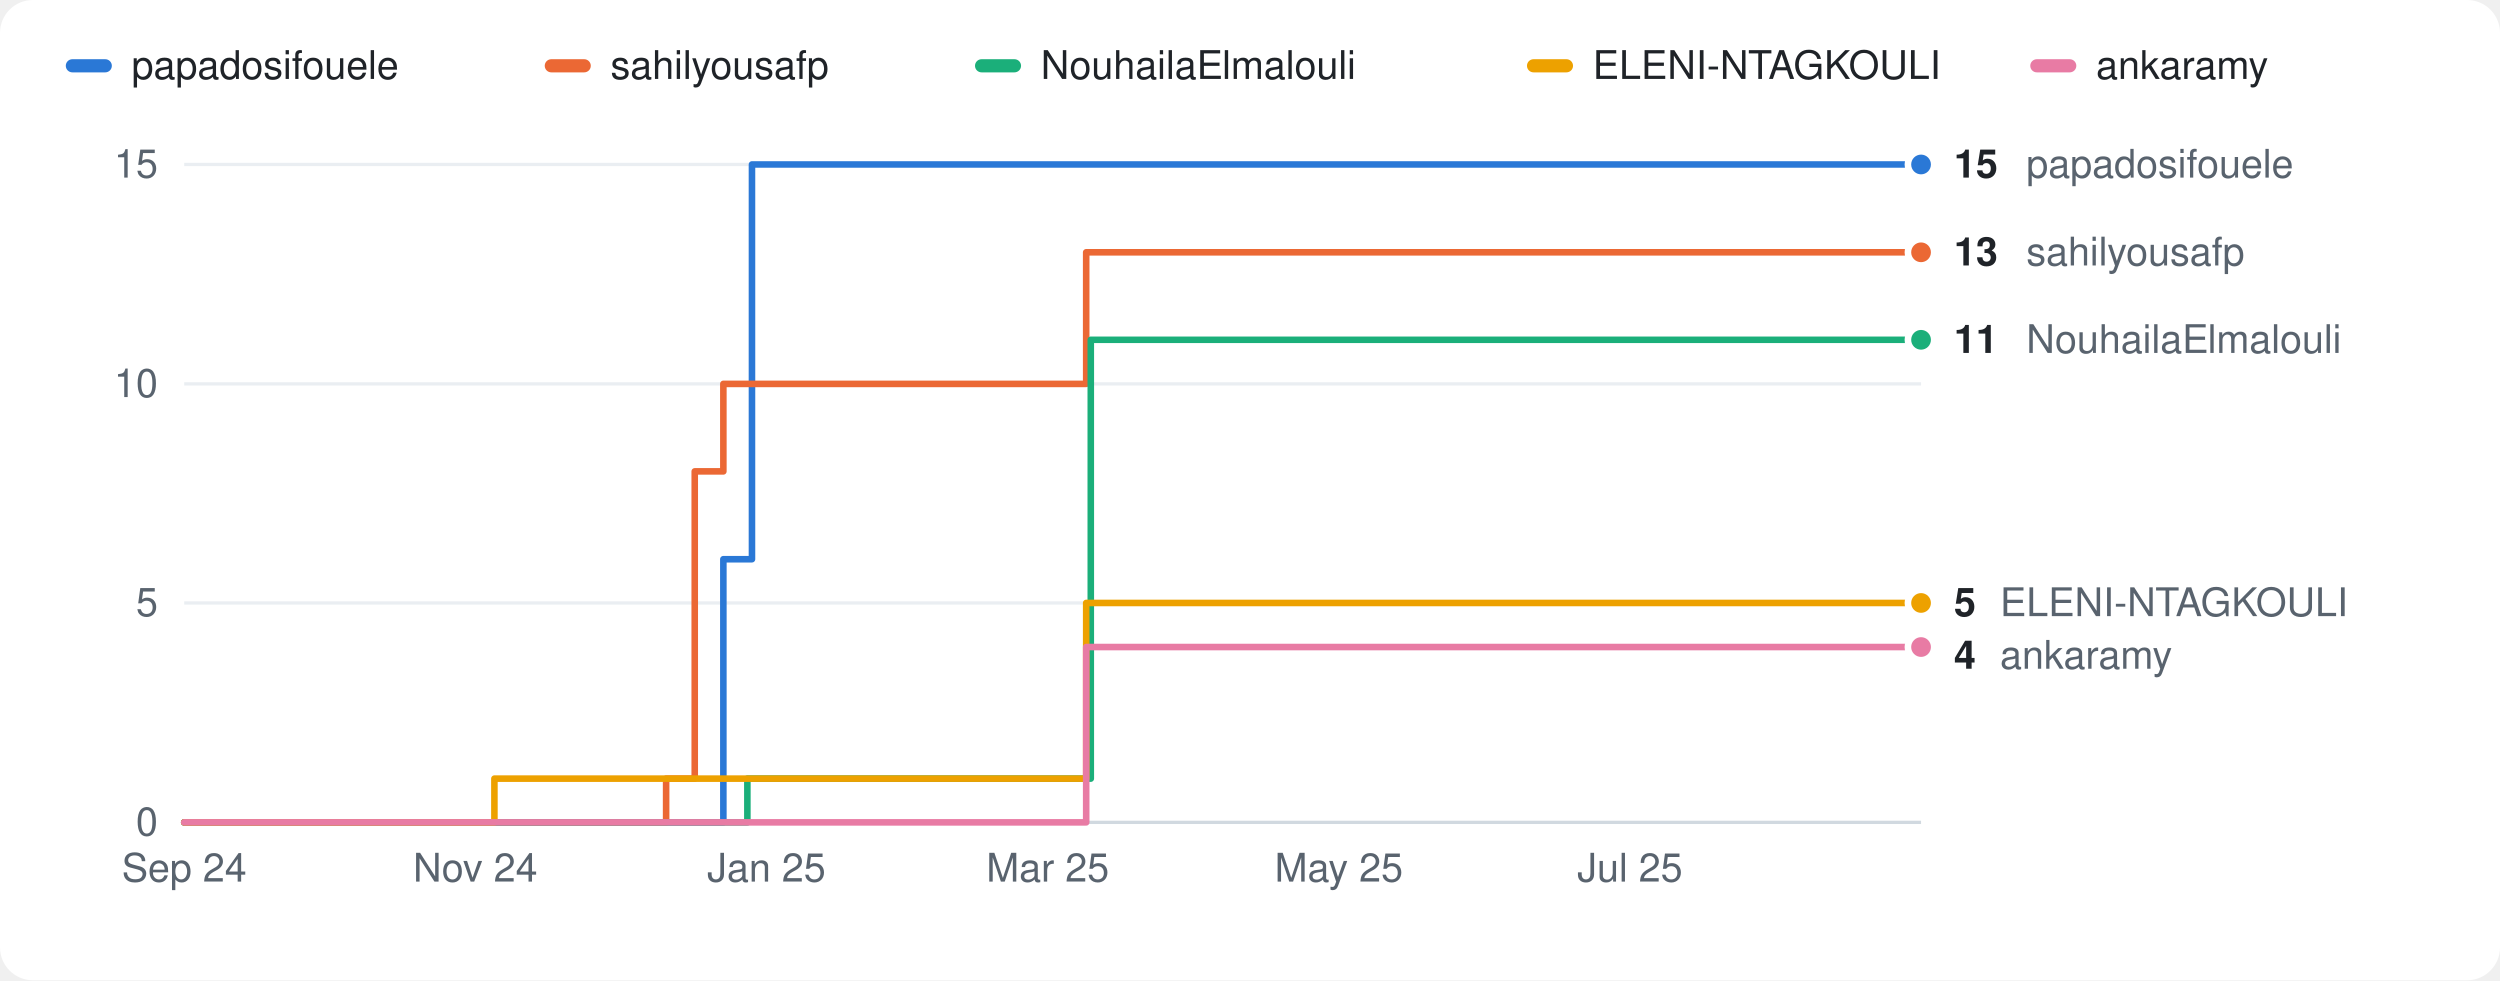
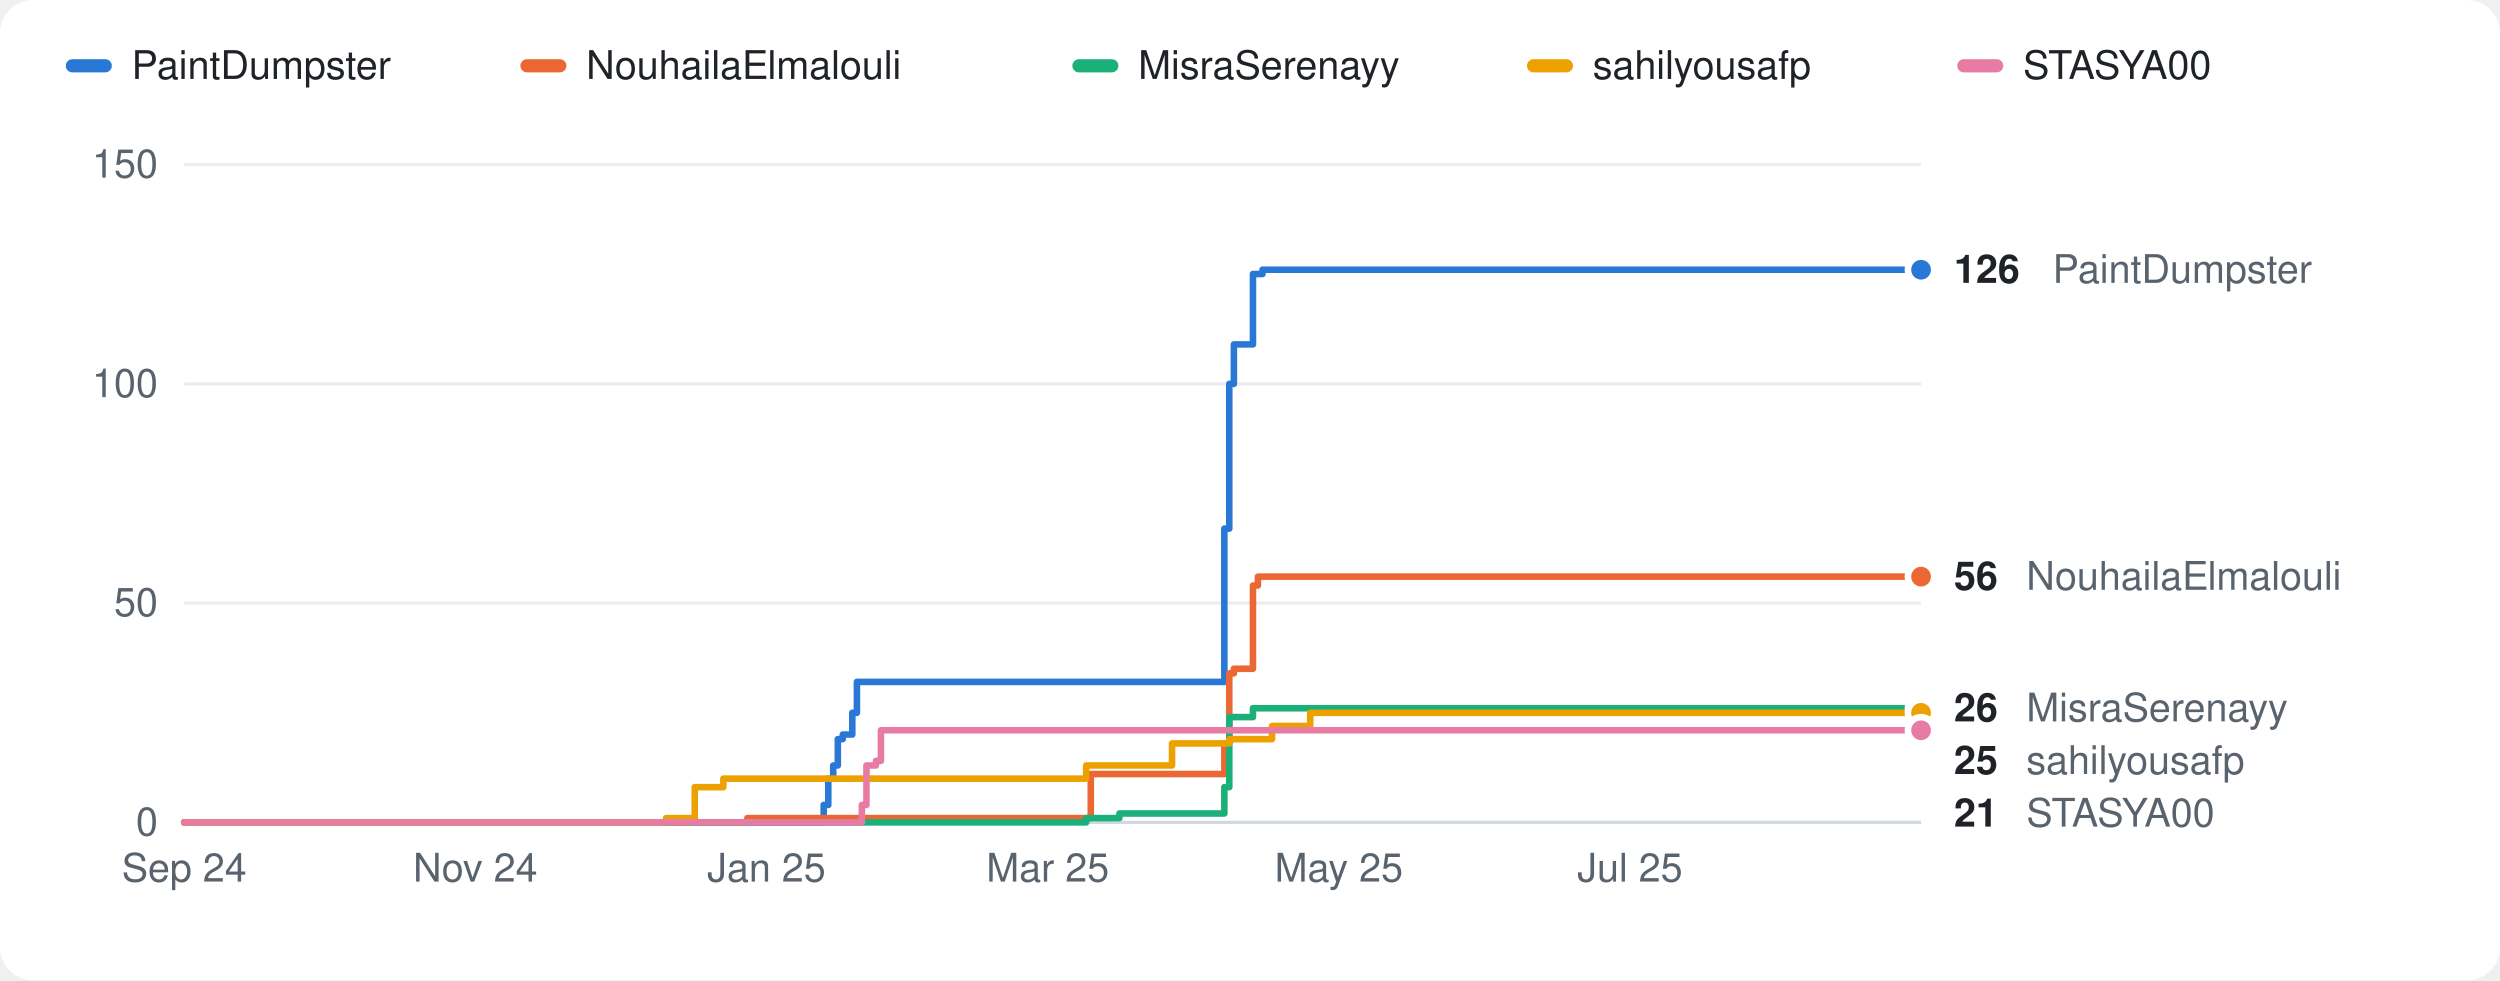
<svg xmlns="http://www.w3.org/2000/svg" width="760" height="298" viewBox="0 0 760 298" role="img" aria-label="Cumulative commits of the top 5 contributors to iaac-maai in academic year 2024/25">
  <style>
.bg{fill:#ffffff} .t1{fill:#1f2328} .t2{fill:#59636e} .grid{stroke:#eaeef2} .axis{stroke:#d1d9e0} .ring{stroke:#ffffff} .total{stroke:#1f2328} .totalf{fill:#1f2328} .area{fill:#1f2328;opacity:.06}
.s0{stroke:#2a78d6} .f0{fill:#2a78d6}
.s1{stroke:#eb6834} .f1{fill:#eb6834}
.s2{stroke:#1baf7a} .f2{fill:#1baf7a}
.s3{stroke:#eda100} .f3{fill:#eda100}
.s4{stroke:#e87ba4} .f4{fill:#e87ba4}
@media (prefers-color-scheme: dark){
  .bg{fill:#0d1117} .t1{fill:#e6edf3} .t2{fill:#9198a1} .grid{stroke:#1f252c} .axis{stroke:#30363d} .ring{stroke:#0d1117} .total{stroke:#e6edf3} .totalf{fill:#e6edf3} .area{fill:#e6edf3;opacity:.08}
  .s0{stroke:#3987e5} .f0{fill:#3987e5}
  .s1{stroke:#d95926} .f1{fill:#d95926}
  .s2{stroke:#199e70} .f2{fill:#199e70}
  .s3{stroke:#c98500} .f3{fill:#c98500}
  .s4{stroke:#d55181} .f4{fill:#d55181}
}
text{font-family:-apple-system,Segoe UI,Helvetica,Arial,sans-serif} .small{font-size:12px} .val{font-size:12px;font-weight:600}
.line{fill:none;stroke-width:2;stroke-linejoin:round;stroke-linecap:round}
</style>
  <rect class="bg" width="760" height="298" rx="10" />
  <rect class="f0" x="20" y="18" width="14" height="4" rx="2" />
-   <text class="small t1" x="40" y="24">papadosifouele</text>
-   <rect class="f1" x="165.6" y="18" width="14" height="4" rx="2" />
-   <text class="small t1" x="185.6" y="24">sahilyousafp</text>
-   <rect class="f2" x="296.4" y="18" width="14" height="4" rx="2" />
-   <text class="small t1" x="316.4" y="24">NouhailaElmalouli</text>
+   <text class="small t1" x="40" y="24">PaintDumpster</text>
+   <rect class="f1" x="158.2" y="18" width="14" height="4" rx="2" />
+   <text class="small t1" x="178.2" y="24">NouhailaElmalouli</text>
+   <rect class="f2" x="326.0" y="18" width="14" height="4" rx="2" />
+   <text class="small t1" x="346.0" y="24">MisraSerenayy</text>
  <rect class="f3" x="464.2" y="18" width="14" height="4" rx="2" />
-   <text class="small t1" x="484.2" y="24">ELENI-NTAGKOULI</text>
-   <rect class="f4" x="617.2" y="18" width="14" height="4" rx="2" />
-   <text class="small t1" x="637.2" y="24">ankaramy</text>
+   <text class="small t1" x="484.2" y="24">sahilyousafp</text>
+   <rect class="f4" x="595.0" y="18" width="14" height="4" rx="2" />
+   <text class="small t1" x="615.0" y="24">STASYA00</text>
  <line class="axis" x1="56" x2="584" y1="250.0" y2="250.0" stroke-width="1" />
  <text class="small t2" x="48" y="254.0" text-anchor="end">0</text>
  <line class="grid" x1="56" x2="584" y1="183.3" y2="183.3" stroke-width="1" />
-   <text class="small t2" x="48" y="187.3" text-anchor="end">5</text>
+   <text class="small t2" x="48" y="187.3" text-anchor="end">50</text>
  <line class="grid" x1="56" x2="584" y1="116.7" y2="116.7" stroke-width="1" />
-   <text class="small t2" x="48" y="120.7" text-anchor="end">10</text>
+   <text class="small t2" x="48" y="120.7" text-anchor="end">100</text>
  <line class="grid" x1="56" x2="584" y1="50.0" y2="50.0" stroke-width="1" />
-   <text class="small t2" x="48" y="54.0" text-anchor="end">15</text>
-   <polyline class="line s0" points="56.0,250.0 219.9,250.0 219.9,170.0 228.6,170.0 228.6,50.0 584.0,50.0" />
-   <polyline class="line s1" points="56.0,250.0 202.5,250.0 202.5,236.7 211.2,236.7 211.2,143.3 219.9,143.3 219.9,116.7 330.2,116.7 330.2,76.7 584.0,76.7" />
-   <polyline class="line s2" points="56.0,250.0 227.2,250.0 227.2,236.7 331.6,236.7 331.6,103.3 584.0,103.3" />
-   <polyline class="line s3" points="56.0,250.0 150.3,250.0 150.3,236.7 330.2,236.7 330.2,183.3 584.0,183.3" />
-   <polyline class="line s4" points="56.0,250.0 330.2,250.0 330.2,196.7 584.0,196.7" />
-   <circle class="f0 ring" cx="584.0" cy="50.0" r="4" stroke-width="2" />
-   <circle class="f1 ring" cx="584.0" cy="76.7" r="4" stroke-width="2" />
-   <circle class="f2 ring" cx="584.0" cy="103.3" r="4" stroke-width="2" />
-   <circle class="f3 ring" cx="584.0" cy="183.3" r="4" stroke-width="2" />
-   <circle class="f4 ring" cx="584.0" cy="196.7" r="4" stroke-width="2" />
-   <text class="val t1" x="594.0" y="54.0">15</text>
-   <text class="small t2" x="616.0" y="54.0">papadosifouele</text>
-   <text class="val t1" x="594.0" y="80.7">13</text>
-   <text class="small t2" x="616.0" y="80.7">sahilyousafp</text>
-   <text class="val t1" x="594.0" y="107.3">11</text>
-   <text class="small t2" x="616.0" y="107.3">NouhailaElmalouli</text>
-   <text class="val t1" x="594.0" y="187.3">5</text>
-   <text class="small t2" x="608.0" y="187.3">ELENI-NTAGKOULI</text>
-   <text class="val t1" x="594.0" y="203.3">4</text>
-   <text class="small t2" x="608.0" y="203.3">ankaramy</text>
+   <text class="small t2" x="48" y="54.0" text-anchor="end">150</text>
+   <polyline class="line s0" points="56.0,250.0 250.4,250.0 250.4,244.7 251.8,244.7 251.8,236.7 253.3,236.7 253.3,232.7 254.7,232.7 254.7,224.7 256.2,224.7 256.2,223.3 259.1,223.3 259.1,216.7 260.5,216.7 260.5,207.3 372.2,207.3 372.2,160.7 373.7,160.7 373.7,116.7 375.1,116.7 375.1,104.7 380.9,104.7 380.9,83.3 383.8,83.3 383.8,82.0 584.0,82.0" />
+   <polyline class="line s1" points="56.0,250.0 227.2,250.0 227.2,248.7 331.6,248.7 331.6,235.3 372.2,235.3 372.2,226.0 373.7,226.0 373.7,204.7 375.1,204.7 375.1,203.3 380.9,203.3 380.9,178.0 382.4,178.0 382.4,175.3 584.0,175.3" />
+   <polyline class="line s2" points="56.0,250.0 330.2,250.0 330.2,248.7 340.3,248.7 340.3,247.3 372.2,247.3 372.2,239.3 373.7,239.3 373.7,218.0 380.9,218.0 380.9,215.3 584.0,215.3" />
+   <polyline class="line s3" points="56.0,250.0 202.5,250.0 202.5,248.7 211.2,248.7 211.2,239.3 219.9,239.3 219.9,236.7 330.2,236.7 330.2,232.7 356.3,232.7 356.3,226.0 373.7,226.0 373.7,224.7 386.7,224.7 386.7,220.7 398.3,220.7 398.3,216.7 584.0,216.7" />
+   <polyline class="line s4" points="56.0,250.0 262.0,250.0 262.0,244.7 263.4,244.7 263.4,232.7 266.3,232.7 266.3,231.3 267.8,231.3 267.8,222.0 584.0,222.0" />
+   <circle class="f0 ring" cx="584.0" cy="82.0" r="4" stroke-width="2" />
+   <circle class="f1 ring" cx="584.0" cy="175.3" r="4" stroke-width="2" />
+   <circle class="f2 ring" cx="584.0" cy="215.3" r="4" stroke-width="2" />
+   <circle class="f3 ring" cx="584.0" cy="216.7" r="4" stroke-width="2" />
+   <circle class="f4 ring" cx="584.0" cy="222.0" r="4" stroke-width="2" />
+   <text class="val t1" x="594.0" y="86.0">126</text>
+   <text class="small t2" x="624.0" y="86.0">PaintDumpster</text>
+   <text class="val t1" x="594.0" y="179.3">56</text>
+   <text class="small t2" x="616.0" y="179.3">NouhailaElmalouli</text>
+   <text class="val t1" x="594.0" y="219.3">26</text>
+   <text class="small t2" x="616.0" y="219.3">MisraSerenayy</text>
+   <text class="val t1" x="594.0" y="235.3">25</text>
+   <text class="small t2" x="616.0" y="235.3">sahilyousafp</text>
+   <text class="val t1" x="594.0" y="251.3">21</text>
+   <text class="small t2" x="616.0" y="251.3">STASYA00</text>
  <text class="small t2" x="56.0" y="268.0" text-anchor="middle">Sep 24</text>
  <text class="small t2" x="144.5" y="268.0" text-anchor="middle">Nov 24</text>
  <text class="small t2" x="233.0" y="268.0" text-anchor="middle">Jan 25</text>
  <text class="small t2" x="318.5" y="268.0" text-anchor="middle">Mar 25</text>
  <text class="small t2" x="407.0" y="268.0" text-anchor="middle">May 25</text>
  <text class="small t2" x="495.5" y="268.0" text-anchor="middle">Jul 25</text>
</svg>
